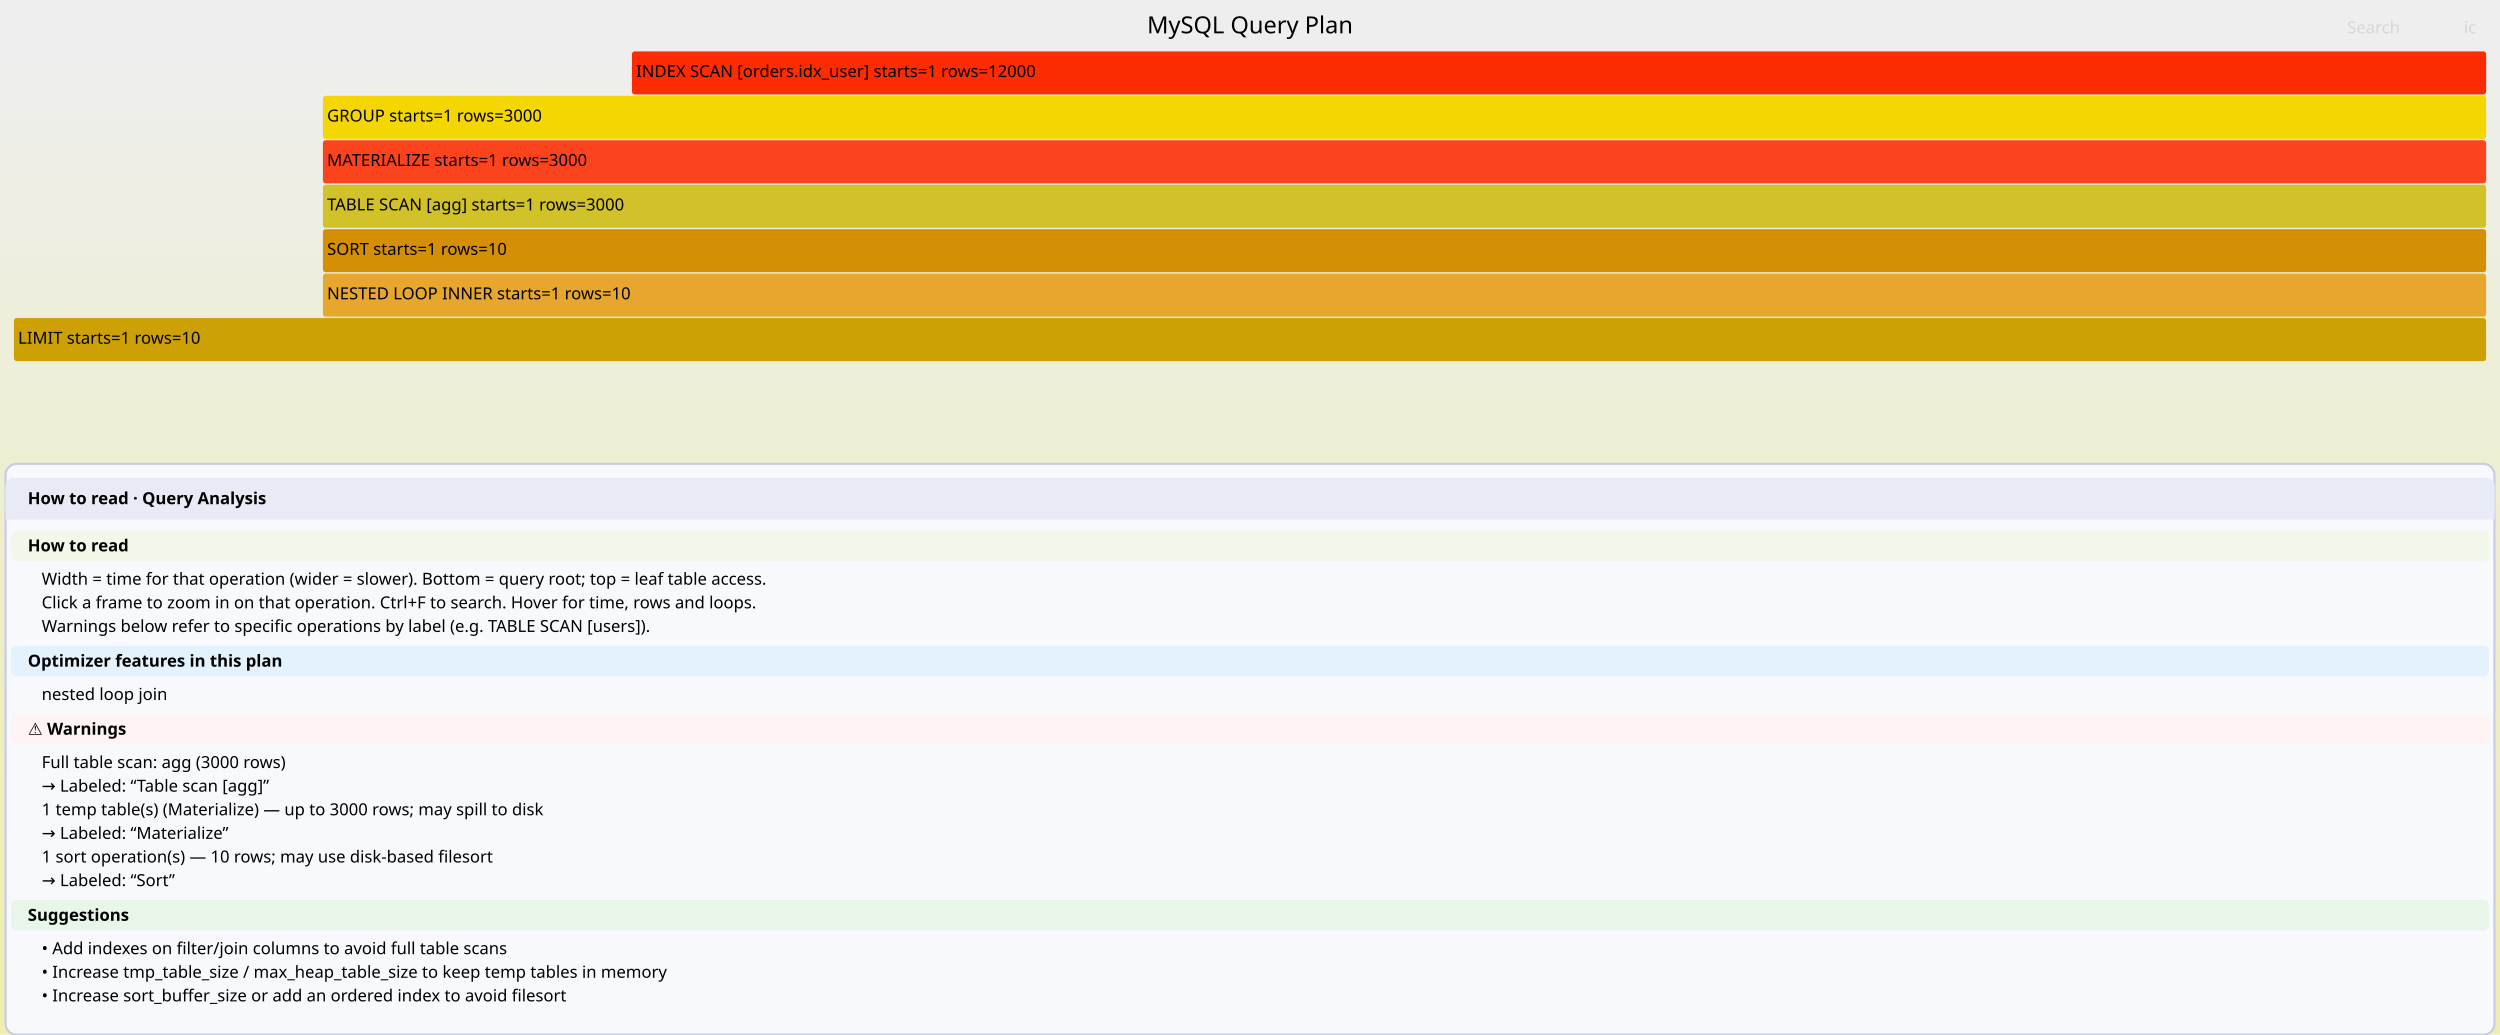
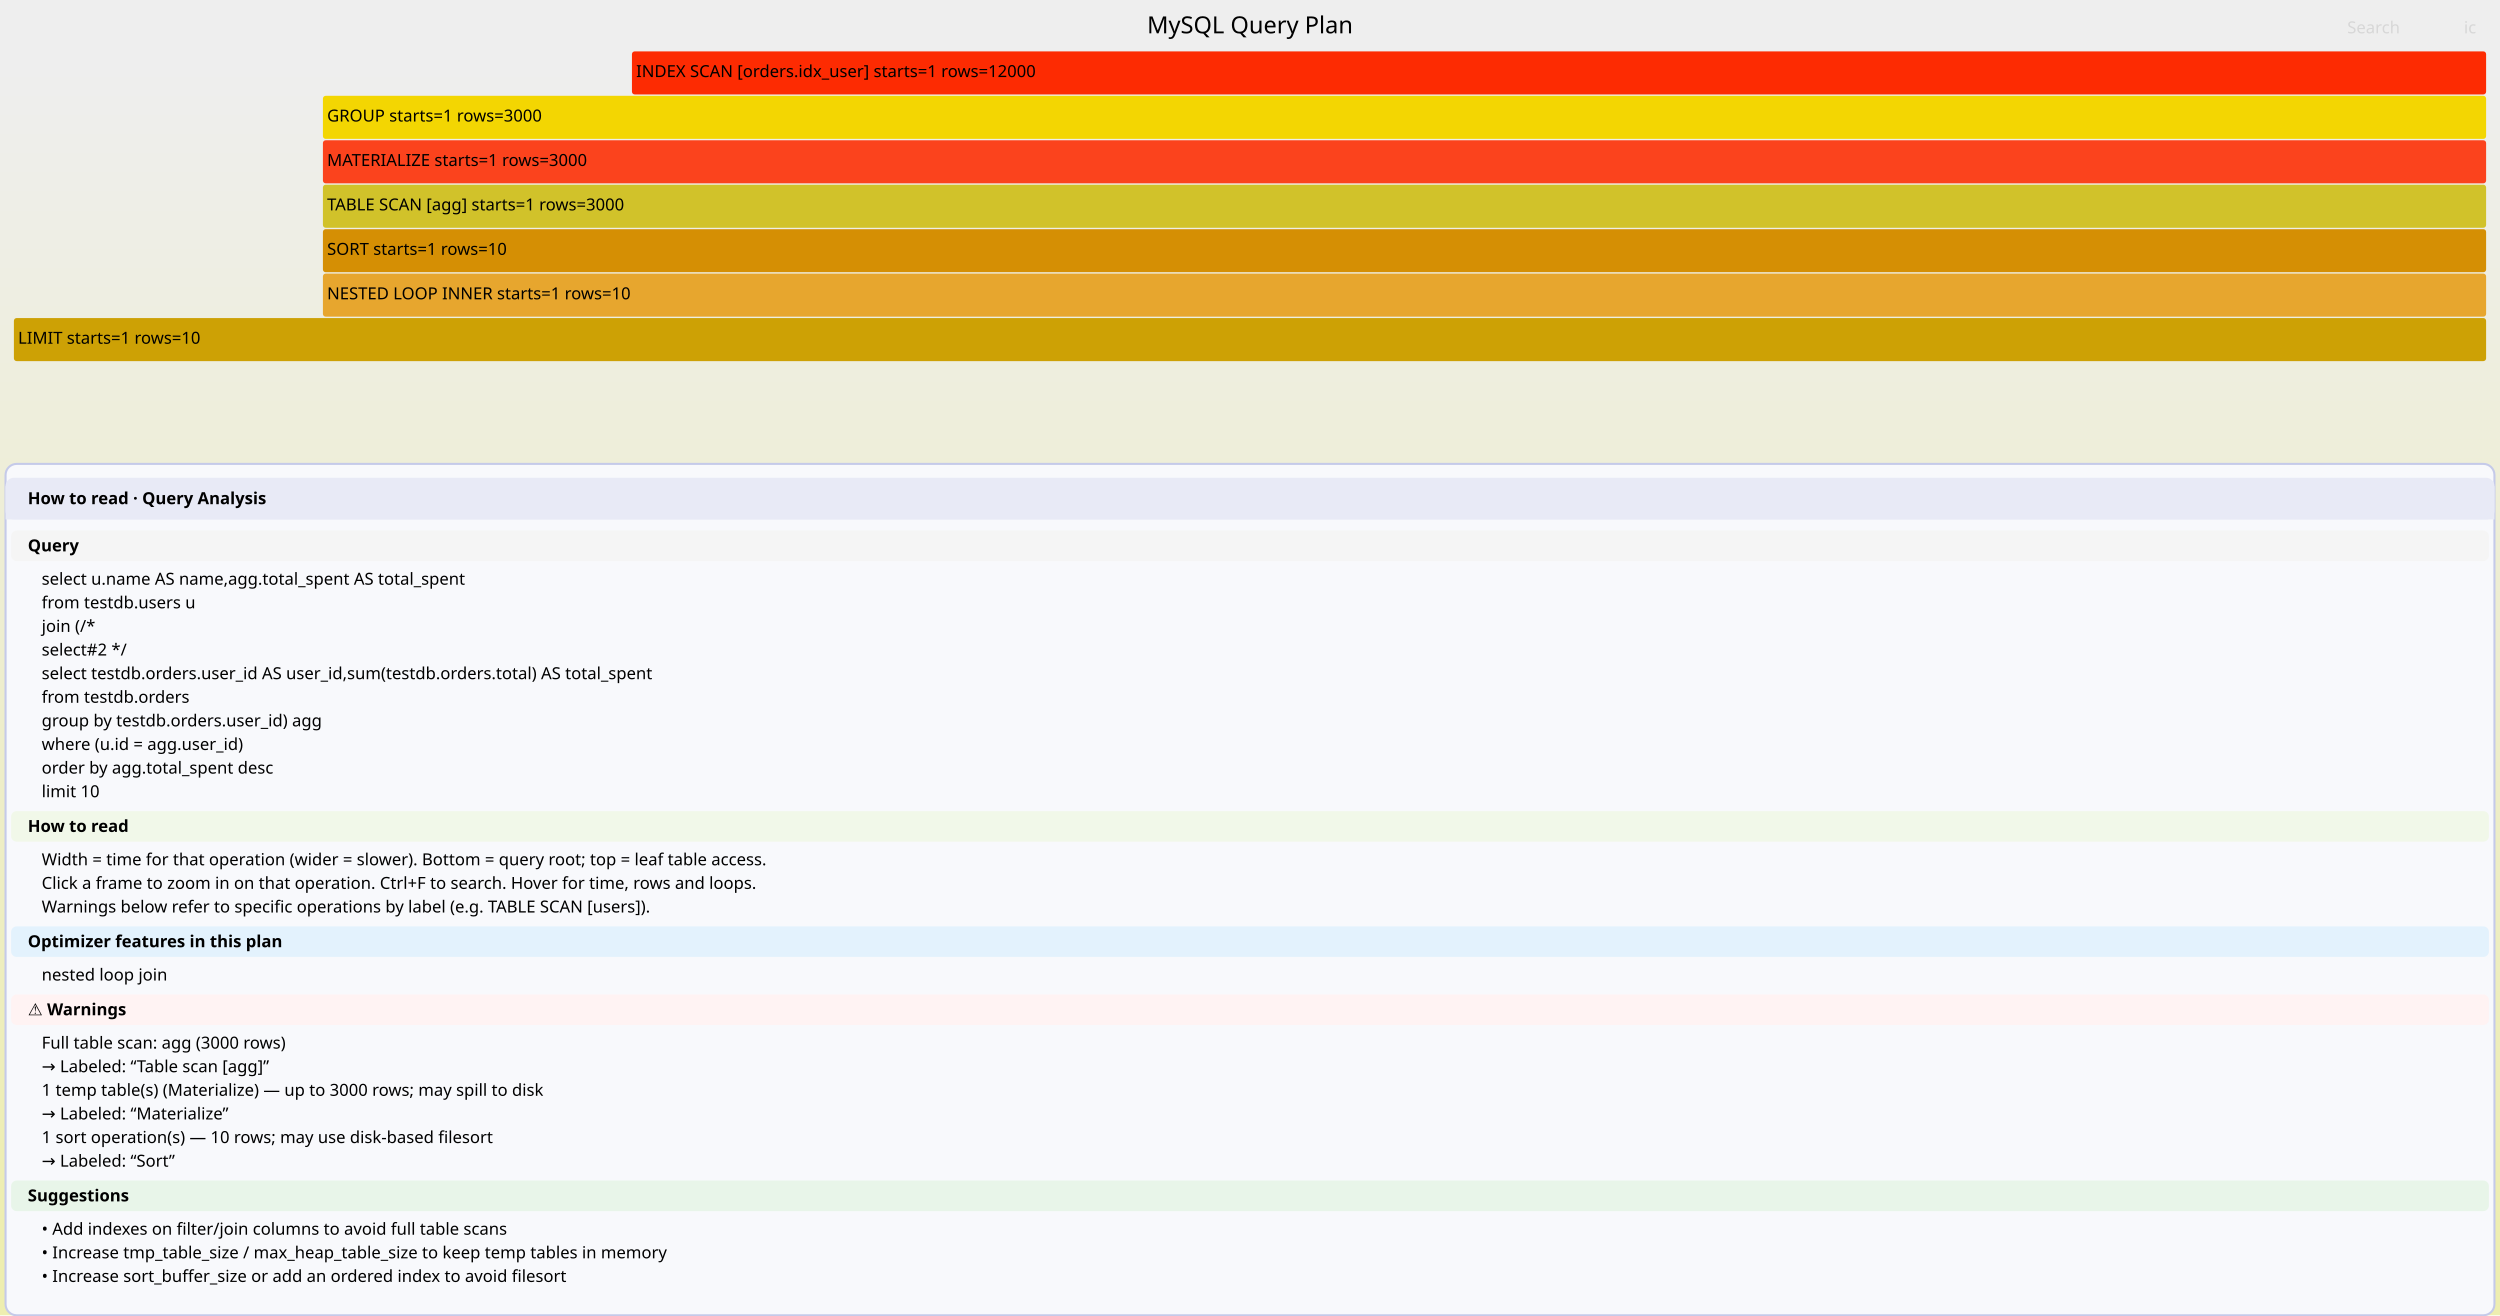
- <svg xmlns="http://www.w3.org/2000/svg" version="1.1" width="1800" height="745" viewBox="0 0 1800 745">
+ <svg xmlns="http://www.w3.org/2000/svg" version="1.1" width="1800" height="947" viewBox="0 0 1800 947">
  <defs>
    <linearGradient id="background" y1="0" y2="1" x1="0" x2="0">
      <stop stop-color="#eeeeee" offset="5%" />
      <stop stop-color="#eeeeb0" offset="95%" />
    </linearGradient>
  </defs>
  <style type="text/css">text { font-family: Verdana; font-size: 12px; fill: rgb(0,0,0); }
#search, #ignorecase { opacity:0.1; cursor:pointer; } #search:hover, #search.show, #ignorecase:hover, #ignorecase.show { opacity:1; }
#title { text-anchor:middle; font-size:17px } #unzoom { cursor:pointer; } #frames &gt; *:hover { stroke:black; stroke-width:0.5; cursor:pointer; } .hide { display:none; } .parent { opacity:0.5; }</style>
  <rect width="100%" height="100%" fill="url(#background)" />
  <text id="title" x="900" y="24">MySQL Query Plan</text>
  <text id="details" x="10" y="309"> </text>
  <text id="unzoom" class="hide" x="10" y="24">Reset Zoom</text>
  <text id="search" x="1690" y="24">Search</text>
  <text id="ignorecase" x="1774" y="24">ic</text>
  <text id="matched" x="1690" y="309"> </text>
  <g id="frames">
    <g>
      <rect x="232.5" y="69.0" width="1557.5" height="31.0" fill="rgb(243,214,2)" rx="2" ry="2" />
      <text x="235.50" y="87.50">GROUP starts=1 rows=3000</text>
    </g>
    <g>
      <rect x="455.0" y="37.0" width="1335.0" height="31.0" fill="rgb(253,43,2)" rx="2" ry="2" />
      <text x="458.00" y="55.50">INDEX SCAN [orders.idx_user] starts=1 rows=12000</text>
    </g>
    <g>
      <rect x="10.0" y="229.0" width="1780.0" height="31.0" fill="rgb(205,161,5)" rx="2" ry="2" />
      <text x="13.00" y="247.50">LIMIT starts=1 rows=10</text>
    </g>
    <g>
      <rect x="232.5" y="101.0" width="1557.5" height="31.0" fill="rgb(251,67,29)" rx="2" ry="2" />
      <text x="235.50" y="119.50">MATERIALIZE starts=1 rows=3000</text>
    </g>
    <g>
      <rect x="232.5" y="197.0" width="1557.5" height="31.0" fill="rgb(231,166,46)" rx="2" ry="2" />
      <text x="235.50" y="215.50">NESTED LOOP INNER starts=1 rows=10</text>
    </g>
    <g>
      <rect x="232.5" y="165.0" width="1557.5" height="31.0" fill="rgb(213,143,4)" rx="2" ry="2" />
      <text x="235.50" y="183.50">SORT starts=1 rows=10</text>
    </g>
    <g>
      <rect x="232.5" y="133.0" width="1557.5" height="31.0" fill="rgb(209,194,42)" rx="2" ry="2" />
      <text x="235.50" y="151.50">TABLE SCAN [agg] starts=1 rows=3000</text>
    </g>
  </g>
-   <rect x="4" y="334" width="1792" height="411" fill="#f8f9fc" stroke="#c5cae9" stroke-width="1.5" rx="8" />
+   <rect x="4" y="334" width="1792" height="613" fill="#f8f9fc" stroke="#c5cae9" stroke-width="1.5" rx="8" />
  <rect x="4" y="344" width="1792" height="30" fill="#e8eaf6" rx="6" />
  <rect x="4" y="350" width="1792" height="24" fill="#e8eaf6" />
  <text x="20" y="363" font-family="Arial,sans-serif" font-size="13" font-weight="bold" fill="#283593">How to read · Query Analysis</text>
-   <rect x="8" y="382" width="1784" height="22" fill="#f1f8e9" rx="4" />
-   <text x="20" y="397" font-family="Arial,sans-serif" font-size="11" font-weight="bold" fill="#33691e">How to read</text>
-   <text x="30" y="421" font-family="Arial,sans-serif" font-size="11" fill="#455a64">Width = time for that operation (wider = slower). Bottom = query root; top = leaf table access.</text>
-   <text x="30" y="438" font-family="Arial,sans-serif" font-size="11" fill="#455a64">Click a frame to zoom in on that operation. Ctrl+F to search. Hover for time, rows and loops.</text>
-   <text x="30" y="455" font-family="Arial,sans-serif" font-size="11" fill="#455a64">Warnings below refer to specific operations by label (e.g. TABLE SCAN [users]).</text>
-   <rect x="8" y="465" width="1784" height="22" fill="#e3f2fd" rx="4" />
-   <text x="20" y="480" font-family="Arial,sans-serif" font-size="11" font-weight="bold" fill="#0d47a1">Optimizer features in this plan</text>
-   <text x="30" y="504" font-family="Arial,sans-serif" font-size="11" fill="#1565c0">nested loop join</text>
-   <rect x="8" y="514" width="1784" height="22" fill="#fff3f3" rx="4" />
-   <text x="20" y="529" font-family="Arial,sans-serif" font-size="11" font-weight="bold" fill="#b71c1c">⚠  Warnings</text>
-   <text x="30" y="553" font-family="Arial,sans-serif" font-size="11" fill="#c62828">Full table scan: agg (3000 rows)</text>
-   <text x="30" y="570" font-family="Arial,sans-serif" font-size="11" fill="#c62828">→ Labeled: “Table scan [agg]”</text>
-   <text x="30" y="587" font-family="Arial,sans-serif" font-size="11" fill="#c62828">1 temp table(s) (Materialize) — up to 3000 rows; may spill to disk</text>
-   <text x="30" y="604" font-family="Arial,sans-serif" font-size="11" fill="#c62828">→ Labeled: “Materialize”</text>
-   <text x="30" y="621" font-family="Arial,sans-serif" font-size="11" fill="#c62828">1 sort operation(s) — 10 rows; may use disk-based filesort</text>
-   <text x="30" y="638" font-family="Arial,sans-serif" font-size="11" fill="#c62828">→ Labeled: “Sort”</text>
-   <rect x="8" y="648" width="1784" height="22" fill="#e8f5e9" rx="4" />
-   <text x="20" y="663" font-family="Arial,sans-serif" font-size="11" font-weight="bold" fill="#1b5e20">Suggestions</text>
-   <text x="30" y="687" font-family="Arial,sans-serif" font-size="11" fill="#2e7d32">•  Add indexes on filter/join columns to avoid full table scans</text>
-   <text x="30" y="704" font-family="Arial,sans-serif" font-size="11" fill="#2e7d32">•  Increase tmp_table_size / max_heap_table_size to keep temp tables in memory</text>
-   <text x="30" y="721" font-family="Arial,sans-serif" font-size="11" fill="#2e7d32">•  Increase sort_buffer_size or add an ordered index to avoid filesort</text>
+   <rect x="8" y="382" width="1784" height="22" fill="#f5f5f5" rx="4" />
+   <text x="20" y="397" font-family="Arial,sans-serif" font-size="11" font-weight="bold" fill="#37474f">Query</text>
+   <text x="30" y="421" font-family="Courier New,Courier,monospace" font-size="11" fill="#263238">select u.name AS name,agg.total_spent AS total_spent</text>
+   <text x="30" y="438" font-family="Courier New,Courier,monospace" font-size="11" fill="#263238">from testdb.users u</text>
+   <text x="30" y="455" font-family="Courier New,Courier,monospace" font-size="11" fill="#263238">  join (/*</text>
+   <text x="30" y="472" font-family="Courier New,Courier,monospace" font-size="11" fill="#263238">select#2 */</text>
+   <text x="30" y="489" font-family="Courier New,Courier,monospace" font-size="11" fill="#263238">select testdb.orders.user_id AS user_id,sum(testdb.orders.total) AS total_spent</text>
+   <text x="30" y="506" font-family="Courier New,Courier,monospace" font-size="11" fill="#263238">from testdb.orders</text>
+   <text x="30" y="523" font-family="Courier New,Courier,monospace" font-size="11" fill="#263238">group by testdb.orders.user_id) agg</text>
+   <text x="30" y="540" font-family="Courier New,Courier,monospace" font-size="11" fill="#263238">where (u.id = agg.user_id)</text>
+   <text x="30" y="557" font-family="Courier New,Courier,monospace" font-size="11" fill="#263238">order by agg.total_spent desc</text>
+   <text x="30" y="574" font-family="Courier New,Courier,monospace" font-size="11" fill="#263238">limit 10</text>
+   <rect x="8" y="584" width="1784" height="22" fill="#f1f8e9" rx="4" />
+   <text x="20" y="599" font-family="Arial,sans-serif" font-size="11" font-weight="bold" fill="#33691e">How to read</text>
+   <text x="30" y="623" font-family="Arial,sans-serif" font-size="11" fill="#455a64">Width = time for that operation (wider = slower). Bottom = query root; top = leaf table access.</text>
+   <text x="30" y="640" font-family="Arial,sans-serif" font-size="11" fill="#455a64">Click a frame to zoom in on that operation. Ctrl+F to search. Hover for time, rows and loops.</text>
+   <text x="30" y="657" font-family="Arial,sans-serif" font-size="11" fill="#455a64">Warnings below refer to specific operations by label (e.g. TABLE SCAN [users]).</text>
+   <rect x="8" y="667" width="1784" height="22" fill="#e3f2fd" rx="4" />
+   <text x="20" y="682" font-family="Arial,sans-serif" font-size="11" font-weight="bold" fill="#0d47a1">Optimizer features in this plan</text>
+   <text x="30" y="706" font-family="Arial,sans-serif" font-size="11" fill="#1565c0">nested loop join</text>
+   <rect x="8" y="716" width="1784" height="22" fill="#fff3f3" rx="4" />
+   <text x="20" y="731" font-family="Arial,sans-serif" font-size="11" font-weight="bold" fill="#b71c1c">⚠  Warnings</text>
+   <text x="30" y="755" font-family="Arial,sans-serif" font-size="11" fill="#c62828">Full table scan: agg (3000 rows)</text>
+   <text x="30" y="772" font-family="Arial,sans-serif" font-size="11" fill="#c62828">→ Labeled: “Table scan [agg]”</text>
+   <text x="30" y="789" font-family="Arial,sans-serif" font-size="11" fill="#c62828">1 temp table(s) (Materialize) — up to 3000 rows; may spill to disk</text>
+   <text x="30" y="806" font-family="Arial,sans-serif" font-size="11" fill="#c62828">→ Labeled: “Materialize”</text>
+   <text x="30" y="823" font-family="Arial,sans-serif" font-size="11" fill="#c62828">1 sort operation(s) — 10 rows; may use disk-based filesort</text>
+   <text x="30" y="840" font-family="Arial,sans-serif" font-size="11" fill="#c62828">→ Labeled: “Sort”</text>
+   <rect x="8" y="850" width="1784" height="22" fill="#e8f5e9" rx="4" />
+   <text x="20" y="865" font-family="Arial,sans-serif" font-size="11" font-weight="bold" fill="#1b5e20">Suggestions</text>
+   <text x="30" y="889" font-family="Arial,sans-serif" font-size="11" fill="#2e7d32">•  Add indexes on filter/join columns to avoid full table scans</text>
+   <text x="30" y="906" font-family="Arial,sans-serif" font-size="11" fill="#2e7d32">•  Increase tmp_table_size / max_heap_table_size to keep temp tables in memory</text>
+   <text x="30" y="923" font-family="Arial,sans-serif" font-size="11" fill="#2e7d32">•  Increase sort_buffer_size or add an ordered index to avoid filesort</text>
</svg>
